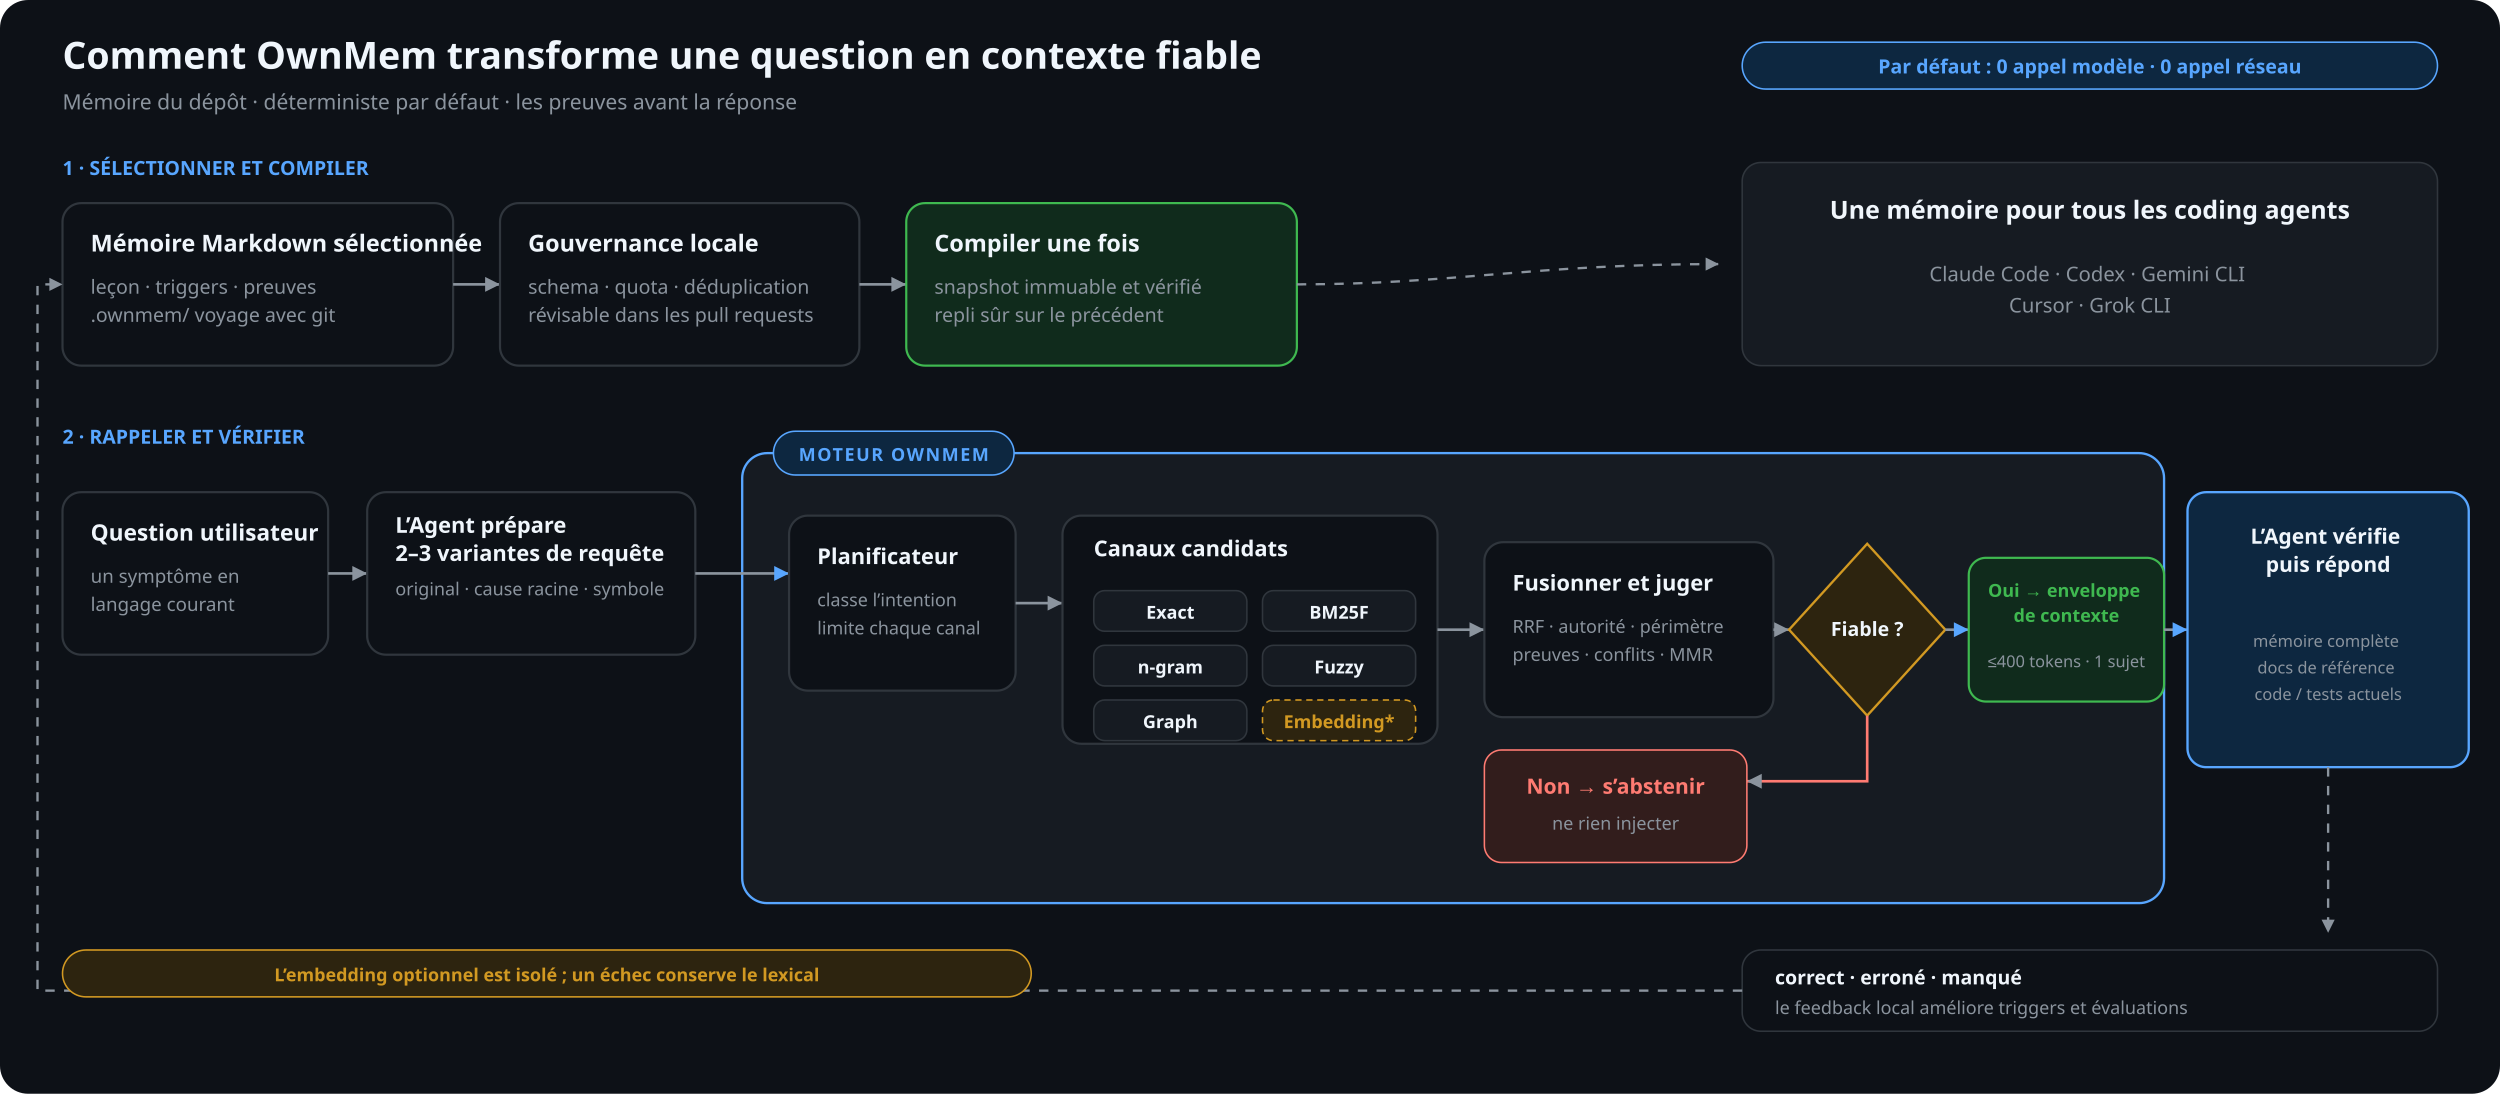
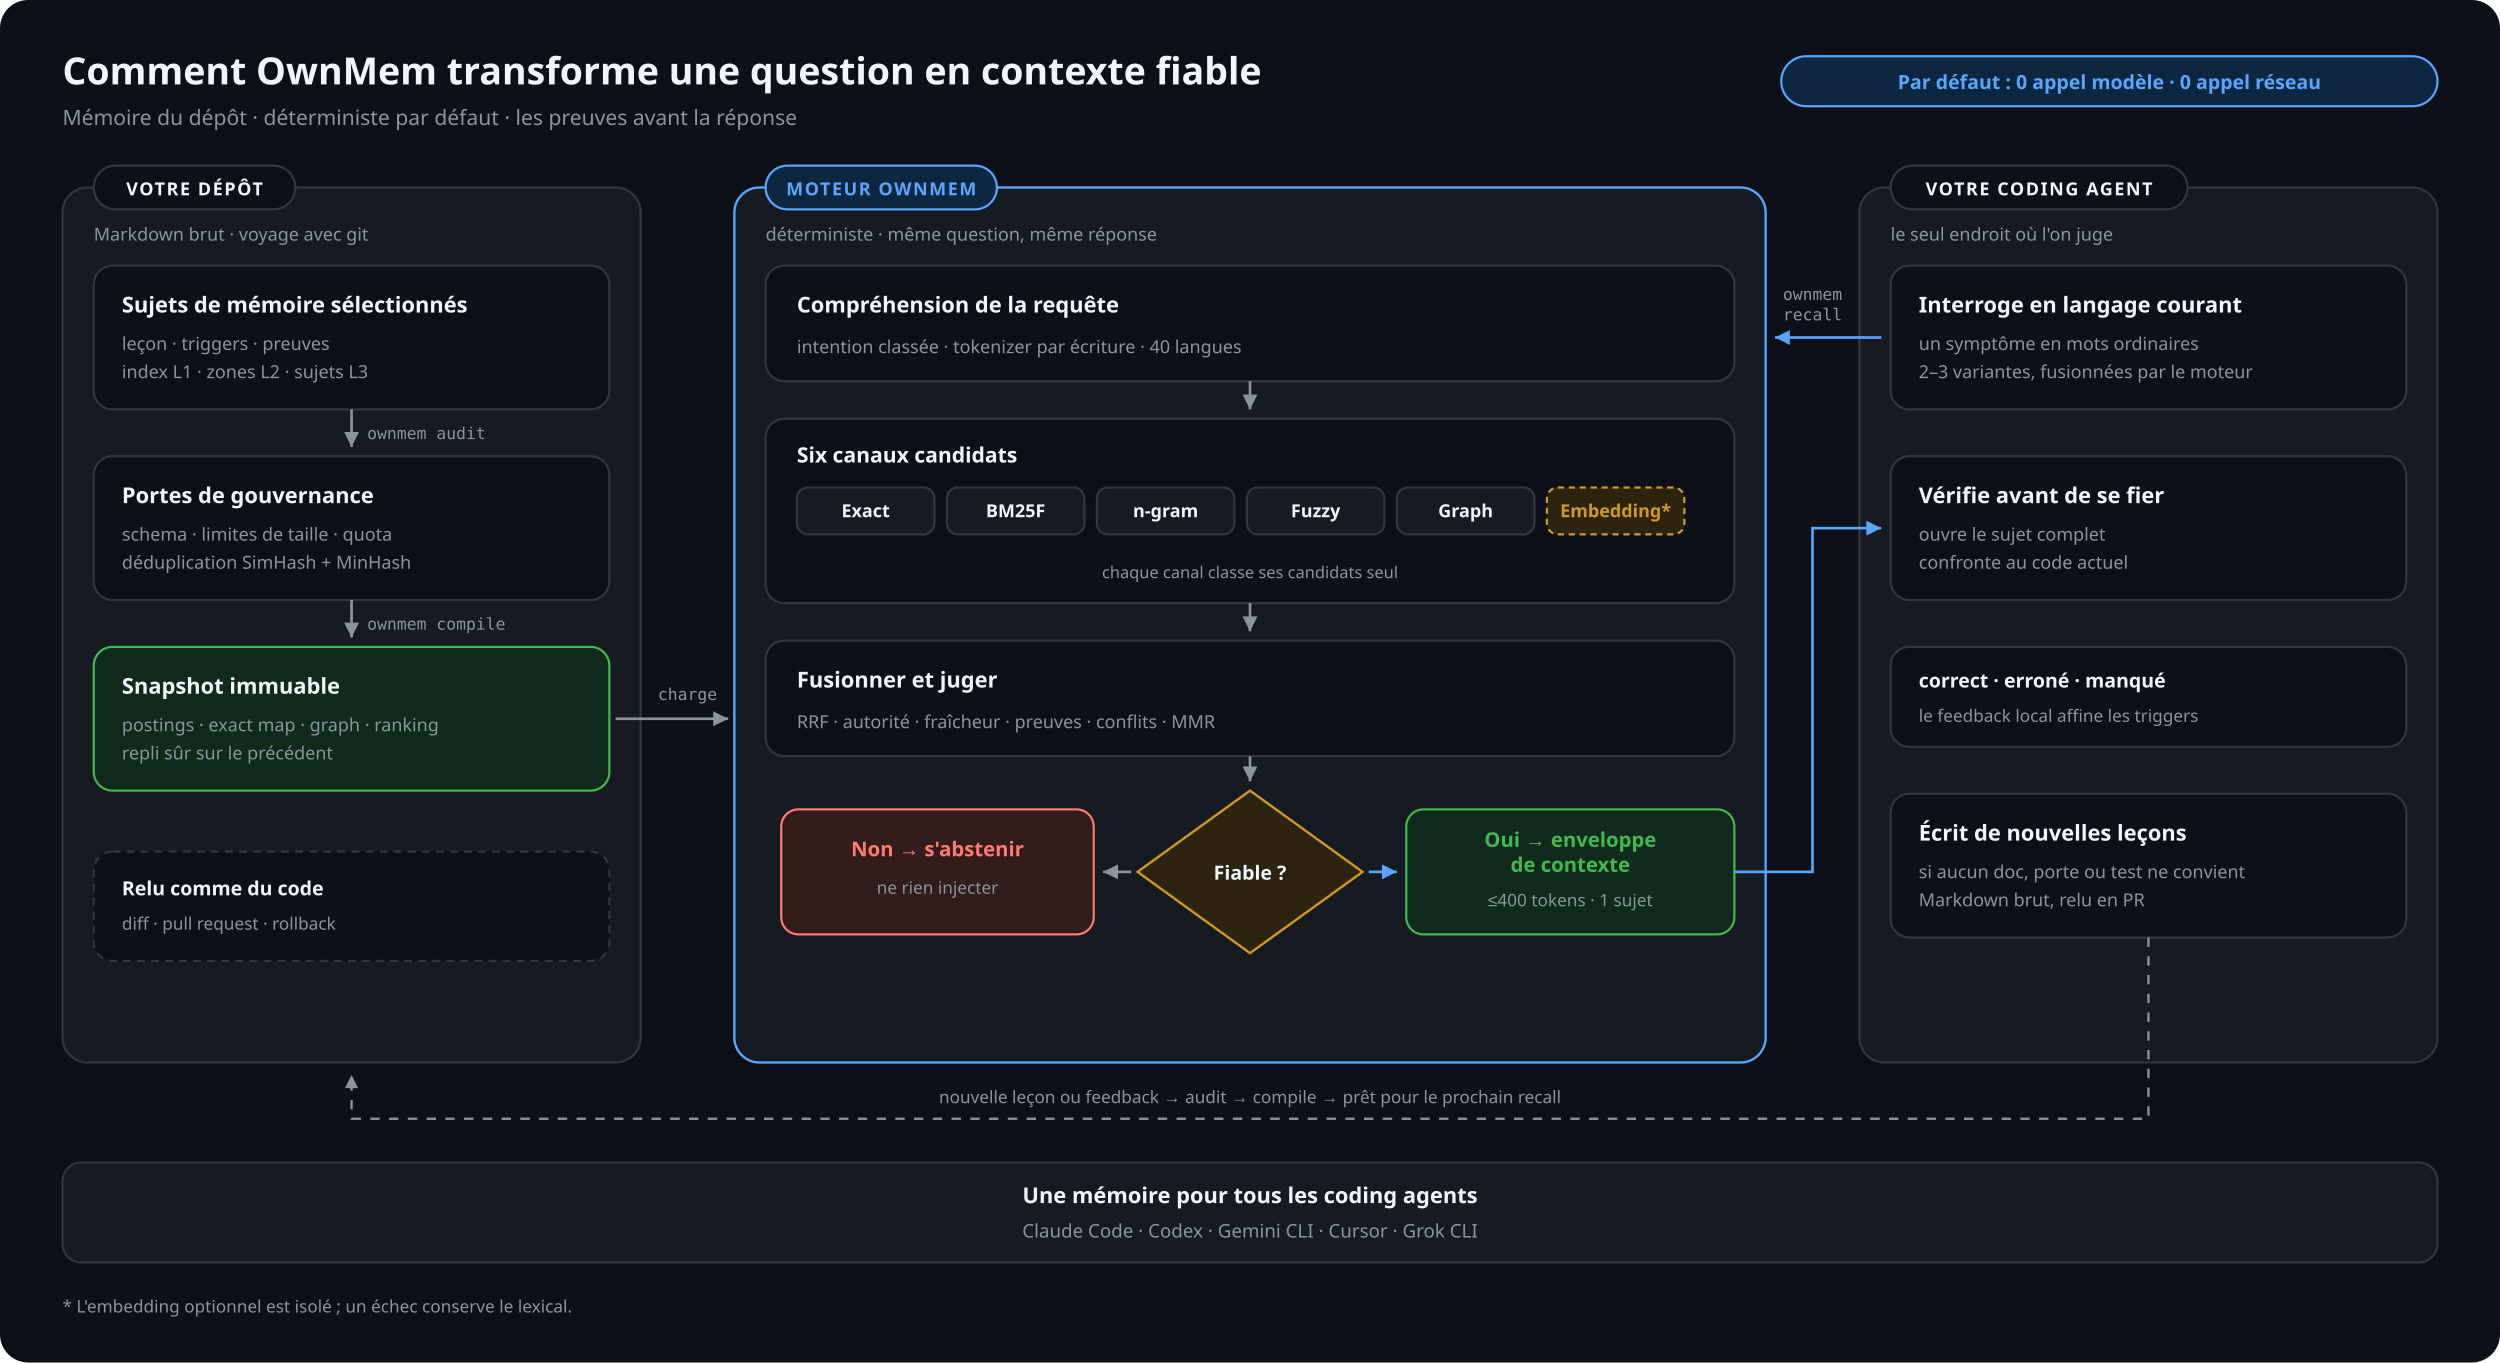
- <svg xmlns="http://www.w3.org/2000/svg" viewBox="0 0 1600 700" role="img" aria-labelledby="title description" font-family="-apple-system, BlinkMacSystemFont, 'Segoe UI', 'Noto Sans', 'Helvetica Neue', Arial, sans-serif">
+ <svg xmlns="http://www.w3.org/2000/svg" viewBox="0 0 1600 872" role="img" aria-labelledby="title description" font-family="-apple-system, BlinkMacSystemFont, 'Segoe UI', 'Noto Sans', 'Helvetica Neue', Arial, sans-serif">
  <defs>
    <marker id="arrow" viewBox="0 0 10 10" refX="8" refY="5" markerWidth="7" markerHeight="7" orient="auto-start-reverse">
      <path d="M 0 1 L 8 5 L 0 9 z" fill="#8b949e" />
    </marker>
-     <marker id="accent-arrow" viewBox="0 0 10 10" refX="8" refY="5" markerWidth="7" markerHeight="7" orient="auto-start-reverse">
+     <marker id="accent" viewBox="0 0 10 10" refX="8" refY="5" markerWidth="7" markerHeight="7" orient="auto-start-reverse">
      <path d="M 0 1 L 8 5 L 0 9 z" fill="#58a6ff" />
    </marker>
  </defs>
-   <rect width="1600" height="700" rx="18" fill="#0d1117" />
-   <text x="40" y="44" text-anchor="start" font-size="24" font-weight="700" fill="#f0f6fc">
-     <tspan x="40" dy="0">Comment OwnMem transforme une question en contexte fiable</tspan>
-   </text>
-   <text x="40" y="70" text-anchor="start" font-size="13.5" font-weight="400" fill="#8b949e">
-     <tspan x="40" dy="0">Mémoire du dépôt · déterministe par défaut · les preuves avant la réponse</tspan>
-   </text>
-   <rect x="1115" y="27" width="445" height="30" rx="15" fill="#0d2740" stroke="#58a6ff" />
-   <text x="1337.5" y="47" text-anchor="middle" font-size="12.5" font-weight="600" fill="#58a6ff">Par défaut : 0 appel modèle · 0 appel réseau</text>
-   <text x="40" y="112" text-anchor="start" font-size="12.5" font-weight="700" fill="#58a6ff">
-     <tspan x="40" dy="0">1 · SÉLECTIONNER ET COMPILER</tspan>
-   </text>
-   <g>
-     <rect x="40" y="130" width="250" height="104" rx="12" fill="#0d1117" stroke="#30363d" stroke-width="1.4" />
-     <text x="58" y="161" text-anchor="start" font-size="15" font-weight="650" fill="#f0f6fc">
-       <tspan x="58" dy="0">Mémoire Markdown sélectionnée</tspan>
-     </text>
-     <text x="58" y="188" text-anchor="start" font-size="12.5" font-weight="400" fill="#8b949e">
-       <tspan x="58" dy="0">leçon · triggers · preuves</tspan>
-       <tspan x="58" dy="18">.ownmem/ voyage avec git</tspan>
-     </text>
-   </g>
-   <path d="M 290 182 L 320 182" fill="none" stroke="#8b949e" stroke-width="1.7" marker-end="url(#arrow)" />
-   <g>
-     <rect x="320" y="130" width="230" height="104" rx="12" fill="#0d1117" stroke="#30363d" stroke-width="1.4" />
-     <text x="338" y="161" text-anchor="start" font-size="15" font-weight="650" fill="#f0f6fc">
-       <tspan x="338" dy="0">Gouvernance locale</tspan>
-     </text>
-     <text x="338" y="188" text-anchor="start" font-size="12.5" font-weight="400" fill="#8b949e">
-       <tspan x="338" dy="0">schema · quota · déduplication</tspan>
-       <tspan x="338" dy="18">révisable dans les pull requests</tspan>
-     </text>
-   </g>
-   <path d="M 550 182 L 580 182" fill="none" stroke="#8b949e" stroke-width="1.7" marker-end="url(#arrow)" />
-   <g>
-     <rect x="580" y="130" width="250" height="104" rx="12" fill="#102b1c" stroke="#3fb950" stroke-width="1.4" />
-     <text x="598" y="161" text-anchor="start" font-size="15" font-weight="650" fill="#f0f6fc">
-       <tspan x="598" dy="0">Compiler une fois</tspan>
-     </text>
-     <text x="598" y="188" text-anchor="start" font-size="12.5" font-weight="400" fill="#8b949e">
-       <tspan x="598" dy="0">snapshot immuable et vérifié</tspan>
-       <tspan x="598" dy="18">repli sûr sur le précédent</tspan>
-     </text>
-   </g>
-   <rect x="1115" y="104" width="445" height="130" rx="12" fill="#161b22" stroke="#30363d" />
-   <text x="1337.5" y="140" text-anchor="middle" font-size="16" font-weight="650" fill="#f0f6fc">
-     <tspan x="1337.5" dy="0">Une mémoire pour tous les coding agents</tspan>
-   </text>
-   <text x="1337.5" y="180" text-anchor="middle" font-size="13" font-weight="400" fill="#8b949e">
-     <tspan x="1337.5" dy="0">Claude Code · Codex · Gemini CLI</tspan>
-     <tspan x="1337.5" dy="20">Cursor · Grok CLI</tspan>
-   </text>
-   <path d="M 830 182 C 930 182 980 169 1100 169" fill="none" stroke="#8b949e" stroke-width="1.5" stroke-dasharray="6 6" marker-end="url(#arrow)" />
-   <text x="40" y="284" text-anchor="start" font-size="12.5" font-weight="700" fill="#58a6ff">
-     <tspan x="40" dy="0">2 · RAPPELER ET VÉRIFIER</tspan>
-   </text>
-   <g>
-     <rect x="40" y="315" width="170" height="104" rx="12" fill="#0d1117" stroke="#30363d" stroke-width="1.4" />
-     <text x="58" y="346" text-anchor="start" font-size="14.5" font-weight="650" fill="#f0f6fc">
-       <tspan x="58" dy="0">Question utilisateur</tspan>
-     </text>
-     <text x="58" y="373" text-anchor="start" font-size="12" font-weight="400" fill="#8b949e">
-       <tspan x="58" dy="0">un symptôme en</tspan>
-       <tspan x="58" dy="18">langage courant</tspan>
-     </text>
-   </g>
-   <path d="M 210 367 L 235 367" fill="none" stroke="#8b949e" stroke-width="1.7" marker-end="url(#arrow)" />
-   <g>
-     <rect x="235" y="315" width="210" height="104" rx="12" fill="#0d1117" stroke="#30363d" stroke-width="1.4" />
-     <text x="253" y="341" text-anchor="start" font-size="14" font-weight="650" fill="#f0f6fc">
-       <tspan x="253" dy="0">L’Agent prépare</tspan>
-       <tspan x="253" dy="18">2–3 variantes de requête</tspan>
-     </text>
-     <text x="253" y="381" text-anchor="start" font-size="11.5" font-weight="400" fill="#8b949e">
-       <tspan x="253" dy="0">original · cause racine · symbole</tspan>
-     </text>
-   </g>
-   <rect x="475" y="290" width="910" height="288" rx="16" fill="#161b22" stroke="#58a6ff" stroke-width="1.5" />
-   <rect x="495" y="276" width="154" height="28" rx="14" fill="#0d2740" stroke="#58a6ff" />
-   <text x="572" y="295" text-anchor="middle" font-size="11.5" font-weight="700" letter-spacing="1" fill="#58a6ff">MOTEUR OWNMEM</text>
-   <path d="M 445 367 L 505 367" fill="none" stroke="#8b949e" stroke-width="1.7" marker-end="url(#accent-arrow)" />
-   <g>
-     <rect x="505" y="330" width="145" height="112" rx="12" fill="#0d1117" stroke="#30363d" stroke-width="1.4" />
-     <text x="523" y="361" text-anchor="start" font-size="14" font-weight="650" fill="#f0f6fc">
-       <tspan x="523" dy="0">Planificateur</tspan>
-     </text>
-     <text x="523" y="388" text-anchor="start" font-size="11.5" font-weight="400" fill="#8b949e">
-       <tspan x="523" dy="0">classe l’intention</tspan>
-       <tspan x="523" dy="18">limite chaque canal</tspan>
-     </text>
-   </g>
-   <path d="M 650 386 L 680 386" fill="none" stroke="#8b949e" stroke-width="1.7" marker-end="url(#arrow)" />
-   <g>
-     <rect x="680" y="330" width="240" height="146" rx="12" fill="#0d1117" stroke="#30363d" stroke-width="1.4" />
-     <text x="700" y="356" text-anchor="start" font-size="14" font-weight="650" fill="#f0f6fc">
-       <tspan x="700" dy="0">Canaux candidats</tspan>
-     </text>
-     <rect x="700" y="378" width="98" height="26" rx="7" fill="#161b22" stroke="#30363d" />
-     <text x="749" y="396" text-anchor="middle" font-size="11.5" font-weight="600" fill="#f0f6fc">Exact</text>
-     <rect x="808" y="378" width="98" height="26" rx="7" fill="#161b22" stroke="#30363d" />
-     <text x="857" y="396" text-anchor="middle" font-size="11.5" font-weight="600" fill="#f0f6fc">BM25F</text>
-     <rect x="700" y="413" width="98" height="26" rx="7" fill="#161b22" stroke="#30363d" />
-     <text x="749" y="431" text-anchor="middle" font-size="11.5" font-weight="600" fill="#f0f6fc">n-gram</text>
-     <rect x="808" y="413" width="98" height="26" rx="7" fill="#161b22" stroke="#30363d" />
-     <text x="857" y="431" text-anchor="middle" font-size="11.5" font-weight="600" fill="#f0f6fc">Fuzzy</text>
-     <rect x="700" y="448" width="98" height="26" rx="7" fill="#161b22" stroke="#30363d" />
-     <text x="749" y="466" text-anchor="middle" font-size="11.5" font-weight="600" fill="#f0f6fc">Graph</text>
-     <rect x="808" y="448" width="98" height="26" rx="7" fill="#2d240f" stroke="#d29922" stroke-dasharray="4 3" />
-     <text x="857" y="466" text-anchor="middle" font-size="11.5" font-weight="600" fill="#d29922">Embedding*</text>
-   </g>
-   <path d="M 920 403 L 950 403" fill="none" stroke="#8b949e" stroke-width="1.7" marker-end="url(#arrow)" />
-   <g>
-     <rect x="950" y="347" width="185" height="112" rx="12" fill="#0d1117" stroke="#30363d" stroke-width="1.4" />
-     <text x="968" y="378" text-anchor="start" font-size="14" font-weight="650" fill="#f0f6fc">
-       <tspan x="968" dy="0">Fusionner et juger</tspan>
-     </text>
-     <text x="968" y="405" text-anchor="start" font-size="11.5" font-weight="400" fill="#8b949e">
-       <tspan x="968" dy="0">RRF · autorité · périmètre</tspan>
-       <tspan x="968" dy="18">preuves · conflits · MMR</tspan>
-     </text>
-   </g>
-   <path d="M 1135 403 L 1145 403" fill="none" stroke="#8b949e" stroke-width="1.7" marker-end="url(#arrow)" />
-   <polygon points="1195,348 1245,403 1195,458 1145,403" fill="#2d240f" stroke="#d29922" stroke-width="1.5" />
-   <text x="1195" y="407" text-anchor="middle" font-size="12.5" font-weight="650" fill="#f0f6fc">
-     <tspan x="1195" dy="0">Fiable ?</tspan>
-   </text>
-   <path d="M 1195 458 L 1195 500 L 1118 500" fill="none" stroke="#ff7b72" stroke-width="1.7" marker-end="url(#arrow)" />
-   <rect x="950" y="480" width="168" height="72" rx="11" fill="#321d1c" stroke="#ff7b72" />
-   <text x="1034" y="508" text-anchor="middle" font-size="13.5" font-weight="650" fill="#ff7b72">
-     <tspan x="1034" dy="0">Non → s’abstenir</tspan>
-   </text>
-   <text x="1034" y="531" text-anchor="middle" font-size="11.5" font-weight="400" fill="#8b949e">
-     <tspan x="1034" dy="0">ne rien injecter</tspan>
-   </text>
-   <path d="M 1245 403 L 1260 403" fill="none" stroke="#8b949e" stroke-width="1.7" marker-end="url(#accent-arrow)" />
-   <rect x="1260" y="357" width="125" height="92" rx="11" fill="#102b1c" stroke="#3fb950" stroke-width="1.4" />
-   <text x="1322.5" y="382" text-anchor="middle" font-size="11.5" font-weight="650" fill="#3fb950">
-     <tspan x="1322.5" dy="0">Oui → enveloppe</tspan>
-     <tspan x="1322.5" dy="16">de contexte</tspan>
-   </text>
-   <text x="1322.5" y="427" text-anchor="middle" font-size="10.5" font-weight="400" fill="#8b949e">
-     <tspan x="1322.5" dy="0">≤400 tokens · 1 sujet</tspan>
-   </text>
-   <path d="M 1385 403 L 1400 403" fill="none" stroke="#8b949e" stroke-width="1.7" marker-end="url(#accent-arrow)" />
-   <rect x="1400" y="315" width="180" height="176" rx="12" fill="#0d2740" stroke="#58a6ff" stroke-width="1.5" />
-   <text x="1490" y="348" text-anchor="middle" font-size="13.5" font-weight="650" fill="#f0f6fc">
-     <tspan x="1490" dy="0">L’Agent vérifie</tspan>
-     <tspan x="1490" dy="18">puis répond</tspan>
-   </text>
-   <text x="1490" y="414" text-anchor="middle" font-size="10.5" font-weight="400" fill="#8b949e">
-     <tspan x="1490" dy="0">mémoire complète</tspan>
-     <tspan x="1490" dy="17">docs de référence</tspan>
-     <tspan x="1490" dy="17">code / tests actuels</tspan>
-   </text>
-   <rect x="1115" y="608" width="445" height="52" rx="12" fill="#0d1117" stroke="#30363d" />
-   <text x="1136" y="630" text-anchor="start" font-size="12.5" font-weight="650" fill="#f0f6fc">
-     <tspan x="1136" dy="0">correct · erroné · manqué</tspan>
-   </text>
-   <text x="1136" y="649" text-anchor="start" font-size="11.5" font-weight="400" fill="#8b949e">
-     <tspan x="1136" dy="0">le feedback local améliore triggers et évaluations</tspan>
-   </text>
-   <path d="M 1490 491 L 1490 597" fill="none" stroke="#8b949e" stroke-width="1.5" stroke-dasharray="6 6" marker-end="url(#arrow)" />
-   <path d="M 1115 634 L 24 634 L 24 182 L 40 182" fill="none" stroke="#8b949e" stroke-width="1.5" stroke-dasharray="6 6" marker-end="url(#arrow)" />
-   <rect x="40" y="608" width="620" height="30" rx="15" fill="#2d240f" stroke="#d29922" />
-   <text x="350" y="628" text-anchor="middle" font-size="11.5" font-weight="600" fill="#d29922">L’embedding optionnel est isolé ; un échec conserve le lexical</text>
+   <rect x="0" y="0" width="1600" height="872" rx="18" fill="#0d1117" />
+   <text x="40" y="54" text-anchor="start" font-size="24" font-weight="700" fill="#f0f6fc">Comment OwnMem transforme une question en contexte fiable</text>
+   <text x="40" y="80" text-anchor="start" font-size="13.5" font-weight="400" fill="#8b949e">Mémoire du dépôt · déterministe par défaut · les preuves avant la réponse</text>
+   <rect x="1140" y="36" width="420" height="32" rx="16" fill="#0d2740" stroke="#58a6ff" stroke-width="1.4" />
+   <text x="1350" y="57" text-anchor="middle" font-size="12.5" font-weight="600" fill="#58a6ff">Par défaut : 0 appel modèle · 0 appel réseau</text>
+   <rect x="40" y="120" width="370" height="560" rx="16" fill="#161b22" stroke="#30363d" stroke-width="1.4" />
+   <rect x="470" y="120" width="660" height="560" rx="16" fill="#161b22" stroke="#58a6ff" stroke-width="1.5" />
+   <rect x="1190" y="120" width="370" height="560" rx="16" fill="#161b22" stroke="#30363d" stroke-width="1.4" />
+   <rect x="60" y="106" width="129" height="28" rx="14" fill="#0d1117" stroke="#30363d" stroke-width="1.4" />
+   <text x="124.5" y="125" text-anchor="middle" font-size="11.5" font-weight="700" letter-spacing="1" fill="#f0f6fc">VOTRE DÉPÔT</text>
+   <rect x="490" y="106" width="148" height="28" rx="14" fill="#0d2740" stroke="#58a6ff" stroke-width="1.4" />
+   <text x="564" y="125" text-anchor="middle" font-size="11.5" font-weight="700" letter-spacing="1" fill="#58a6ff">MOTEUR OWNMEM</text>
+   <rect x="1210" y="106" width="190" height="28" rx="14" fill="#0d1117" stroke="#30363d" stroke-width="1.4" />
+   <text x="1305" y="125" text-anchor="middle" font-size="11.5" font-weight="700" letter-spacing="1" fill="#f0f6fc">VOTRE CODING AGENT</text>
+   <text x="60" y="154" text-anchor="start" font-size="11.5" font-weight="400" fill="#8b949e">Markdown brut · voyage avec git</text>
+   <text x="490" y="154" text-anchor="start" font-size="11.5" font-weight="400" fill="#8b949e">déterministe · même question, même réponse</text>
+   <text x="1210" y="154" text-anchor="start" font-size="11.5" font-weight="400" fill="#8b949e">le seul endroit où l'on juge</text>
+   <rect x="60" y="170" width="330" height="92" rx="12" fill="#0d1117" stroke="#30363d" stroke-width="1.4" />
+   <text x="78" y="200" text-anchor="start" font-size="14" font-weight="650" fill="#f0f6fc">Sujets de mémoire sélectionnés</text>
+   <text x="78" y="224" text-anchor="start" font-size="11.5" font-weight="400" fill="#8b949e">leçon · triggers · preuves</text>
+   <text x="78" y="242" text-anchor="start" font-size="11.5" font-weight="400" fill="#8b949e">index L1 · zones L2 · sujets L3</text>
+   <path d="M 225 262 L 225 286" fill="none" stroke="#8b949e" stroke-width="1.7" marker-end="url(#arrow)" />
+   <text x="235" y="281" text-anchor="start" font-size="10.5" font-weight="400" font-family="ui-monospace, SFMono-Regular, 'SF Mono', Menlo, Consolas, monospace" fill="#8b949e">ownmem audit</text>
+   <rect x="60" y="292" width="330" height="92" rx="12" fill="#0d1117" stroke="#30363d" stroke-width="1.4" />
+   <text x="78" y="322" text-anchor="start" font-size="14" font-weight="650" fill="#f0f6fc">Portes de gouvernance</text>
+   <text x="78" y="346" text-anchor="start" font-size="11.5" font-weight="400" fill="#8b949e">schema · limites de taille · quota</text>
+   <text x="78" y="364" text-anchor="start" font-size="11.5" font-weight="400" fill="#8b949e">déduplication SimHash + MinHash</text>
+   <path d="M 225 384 L 225 408" fill="none" stroke="#8b949e" stroke-width="1.7" marker-end="url(#arrow)" />
+   <text x="235" y="403" text-anchor="start" font-size="10.5" font-weight="400" font-family="ui-monospace, SFMono-Regular, 'SF Mono', Menlo, Consolas, monospace" fill="#8b949e">ownmem compile</text>
+   <rect x="60" y="414" width="330" height="92" rx="12" fill="#102b1c" stroke="#3fb950" stroke-width="1.4" />
+   <text x="78" y="444" text-anchor="start" font-size="14" font-weight="650" fill="#f0f6fc">Snapshot immuable</text>
+   <text x="78" y="468" text-anchor="start" font-size="11.5" font-weight="400" fill="#8b949e">postings · exact map · graph · ranking</text>
+   <text x="78" y="486" text-anchor="start" font-size="11.5" font-weight="400" fill="#8b949e">repli sûr sur le précédent</text>
+   <rect x="60" y="545" width="330" height="70" rx="12" fill="#0d1117" stroke="#30363d" stroke-width="1.4" stroke-dasharray="5 4" />
+   <text x="78" y="573" text-anchor="start" font-size="12.5" font-weight="600" fill="#f0f6fc">Relu comme du code</text>
+   <text x="78" y="595" text-anchor="start" font-size="11" font-weight="400" fill="#8b949e">diff · pull request · rollback</text>
+   <text x="440" y="448" text-anchor="middle" font-size="10.5" font-weight="400" font-family="ui-monospace, SFMono-Regular, 'SF Mono', Menlo, Consolas, monospace" fill="#8b949e">charge</text>
+   <path d="M 394 460 L 466 460" fill="none" stroke="#8b949e" stroke-width="1.7" marker-end="url(#arrow)" />
+   <rect x="490" y="170" width="620" height="74" rx="12" fill="#0d1117" stroke="#30363d" stroke-width="1.4" />
+   <text x="510" y="200" text-anchor="start" font-size="14" font-weight="650" fill="#f0f6fc">Compréhension de la requête</text>
+   <text x="510" y="226" text-anchor="start" font-size="11.5" font-weight="400" fill="#8b949e">intention classée · tokenizer par écriture · 40 langues</text>
+   <path d="M 800 244 L 800 262" fill="none" stroke="#8b949e" stroke-width="1.7" marker-end="url(#arrow)" />
+   <rect x="490" y="268" width="620" height="118" rx="12" fill="#0d1117" stroke="#30363d" stroke-width="1.4" />
+   <text x="510" y="296" text-anchor="start" font-size="13.5" font-weight="650" fill="#f0f6fc">Six canaux candidats</text>
+   <rect x="510" y="312" width="88" height="30" rx="7" fill="#161b22" stroke="#30363d" stroke-width="1.4" />
+   <text x="554" y="331" text-anchor="middle" font-size="11.5" font-weight="600" fill="#f0f6fc">Exact</text>
+   <rect x="606" y="312" width="88" height="30" rx="7" fill="#161b22" stroke="#30363d" stroke-width="1.4" />
+   <text x="650" y="331" text-anchor="middle" font-size="11.5" font-weight="600" fill="#f0f6fc">BM25F</text>
+   <rect x="702" y="312" width="88" height="30" rx="7" fill="#161b22" stroke="#30363d" stroke-width="1.4" />
+   <text x="746" y="331" text-anchor="middle" font-size="11.5" font-weight="600" fill="#f0f6fc">n-gram</text>
+   <rect x="798" y="312" width="88" height="30" rx="7" fill="#161b22" stroke="#30363d" stroke-width="1.4" />
+   <text x="842" y="331" text-anchor="middle" font-size="11.5" font-weight="600" fill="#f0f6fc">Fuzzy</text>
+   <rect x="894" y="312" width="88" height="30" rx="7" fill="#161b22" stroke="#30363d" stroke-width="1.4" />
+   <text x="938" y="331" text-anchor="middle" font-size="11.5" font-weight="600" fill="#f0f6fc">Graph</text>
+   <rect x="990" y="312" width="88" height="30" rx="7" fill="#2d240f" stroke="#d29922" stroke-width="1.4" stroke-dasharray="4 3" />
+   <text x="1034" y="331" text-anchor="middle" font-size="11.5" font-weight="600" fill="#d29922">Embedding*</text>
+   <text x="800" y="370" text-anchor="middle" font-size="10.5" font-weight="400" fill="#8b949e">chaque canal classe ses candidats seul</text>
+   <path d="M 800 386 L 800 404" fill="none" stroke="#8b949e" stroke-width="1.7" marker-end="url(#arrow)" />
+   <rect x="490" y="410" width="620" height="74" rx="12" fill="#0d1117" stroke="#30363d" stroke-width="1.4" />
+   <text x="510" y="440" text-anchor="start" font-size="14" font-weight="650" fill="#f0f6fc">Fusionner et juger</text>
+   <text x="510" y="466" text-anchor="start" font-size="11.5" font-weight="400" fill="#8b949e">RRF · autorité · fraîcheur · preuves · conflits · MMR</text>
+   <path d="M 800 484 L 800 500" fill="none" stroke="#8b949e" stroke-width="1.7" marker-end="url(#arrow)" />
+   <polygon points="800,506 872,558 800,610 728,558" fill="#2d240f" stroke="#d29922" stroke-width="1.5" />
+   <text x="800" y="563" text-anchor="middle" font-size="12.5" font-weight="650" fill="#f0f6fc">Fiable ?</text>
+   <rect x="500" y="518" width="200" height="80" rx="11" fill="#321d1c" stroke="#ff7b72" stroke-width="1.4" />
+   <text x="600" y="548" text-anchor="middle" font-size="13" font-weight="650" fill="#ff7b72">Non → s'abstenir</text>
+   <text x="600" y="572" text-anchor="middle" font-size="11" font-weight="400" fill="#8b949e">ne rien injecter</text>
+   <path d="M 724 558 L 706 558" fill="none" stroke="#8b949e" stroke-width="1.7" marker-end="url(#arrow)" />
+   <rect x="900" y="518" width="210" height="80" rx="11" fill="#102b1c" stroke="#3fb950" stroke-width="1.4" />
+   <text x="1005" y="542" text-anchor="middle" font-size="13" font-weight="650" fill="#3fb950">Oui → enveloppe</text>
+   <text x="1005" y="558" text-anchor="middle" font-size="13" font-weight="650" fill="#3fb950">de contexte</text>
+   <text x="1005" y="580" text-anchor="middle" font-size="11" font-weight="400" fill="#8b949e">≤400 tokens · 1 sujet</text>
+   <path d="M 876 558 L 894 558" fill="none" stroke="#58a6ff" stroke-width="1.7" marker-end="url(#accent)" />
+   <path d="M 1110 558 L 1160 558 L 1160 338 L 1204 338" fill="none" stroke="#58a6ff" stroke-width="1.7" marker-end="url(#accent)" />
+   <rect x="1210" y="170" width="330" height="92" rx="12" fill="#0d1117" stroke="#30363d" stroke-width="1.4" />
+   <text x="1228" y="200" text-anchor="start" font-size="14" font-weight="650" fill="#f0f6fc">Interroge en langage courant</text>
+   <text x="1228" y="224" text-anchor="start" font-size="11.5" font-weight="400" fill="#8b949e">un symptôme en mots ordinaires</text>
+   <text x="1228" y="242" text-anchor="start" font-size="11.5" font-weight="400" fill="#8b949e">2–3 variantes, fusionnées par le moteur</text>
+   <rect x="1210" y="292" width="330" height="92" rx="12" fill="#0d1117" stroke="#30363d" stroke-width="1.4" />
+   <text x="1228" y="322" text-anchor="start" font-size="14" font-weight="650" fill="#f0f6fc">Vérifie avant de se fier</text>
+   <text x="1228" y="346" text-anchor="start" font-size="11.5" font-weight="400" fill="#8b949e">ouvre le sujet complet</text>
+   <text x="1228" y="364" text-anchor="start" font-size="11.5" font-weight="400" fill="#8b949e">confronte au code actuel</text>
+   <rect x="1210" y="414" width="330" height="64" rx="12" fill="#0d1117" stroke="#30363d" stroke-width="1.4" />
+   <text x="1228" y="440" text-anchor="start" font-size="12.5" font-weight="650" fill="#f0f6fc">correct · erroné · manqué</text>
+   <text x="1228" y="462" text-anchor="start" font-size="11" font-weight="400" fill="#8b949e">le feedback local affine les triggers</text>
+   <rect x="1210" y="508" width="330" height="92" rx="12" fill="#0d1117" stroke="#30363d" stroke-width="1.4" />
+   <text x="1228" y="538" text-anchor="start" font-size="14" font-weight="650" fill="#f0f6fc">Écrit de nouvelles leçons</text>
+   <text x="1228" y="562" text-anchor="start" font-size="11.5" font-weight="400" fill="#8b949e">si aucun doc, porte ou test ne convient</text>
+   <text x="1228" y="580" text-anchor="start" font-size="11.5" font-weight="400" fill="#8b949e">Markdown brut, relu en PR</text>
+   <text x="1160" y="192" text-anchor="middle" font-size="10.5" font-weight="400" font-family="ui-monospace, SFMono-Regular, 'SF Mono', Menlo, Consolas, monospace" fill="#8b949e">ownmem</text>
+   <text x="1160" y="205" text-anchor="middle" font-size="10.5" font-weight="400" font-family="ui-monospace, SFMono-Regular, 'SF Mono', Menlo, Consolas, monospace" fill="#8b949e">recall</text>
+   <path d="M 1204 216 L 1136 216 " fill="none" stroke="#58a6ff" stroke-width="1.7" marker-end="url(#accent)" />
+   <path d="M 1375 600 L 1375 716 L 225 716 L 225 688" fill="none" stroke="#8b949e" stroke-width="1.5" stroke-dasharray="6 6" marker-end="url(#arrow)" />
+   <text x="800" y="706" text-anchor="middle" font-size="11" font-weight="400" fill="#8b949e">nouvelle leçon ou feedback → audit → compile → prêt pour le prochain recall</text>
+   <rect x="40" y="744" width="1520" height="64" rx="12" fill="#161b22" stroke="#30363d" stroke-width="1.4" />
+   <text x="800" y="770" text-anchor="middle" font-size="14" font-weight="650" fill="#f0f6fc">Une mémoire pour tous les coding agents</text>
+   <text x="800" y="792" text-anchor="middle" font-size="12" font-weight="400" fill="#8b949e">Claude Code · Codex · Gemini CLI · Cursor · Grok CLI</text>
+   <text x="40" y="840" text-anchor="start" font-size="11" font-weight="400" fill="#8b949e">* L'embedding optionnel est isolé ; un échec conserve le lexical.</text>
</svg>
